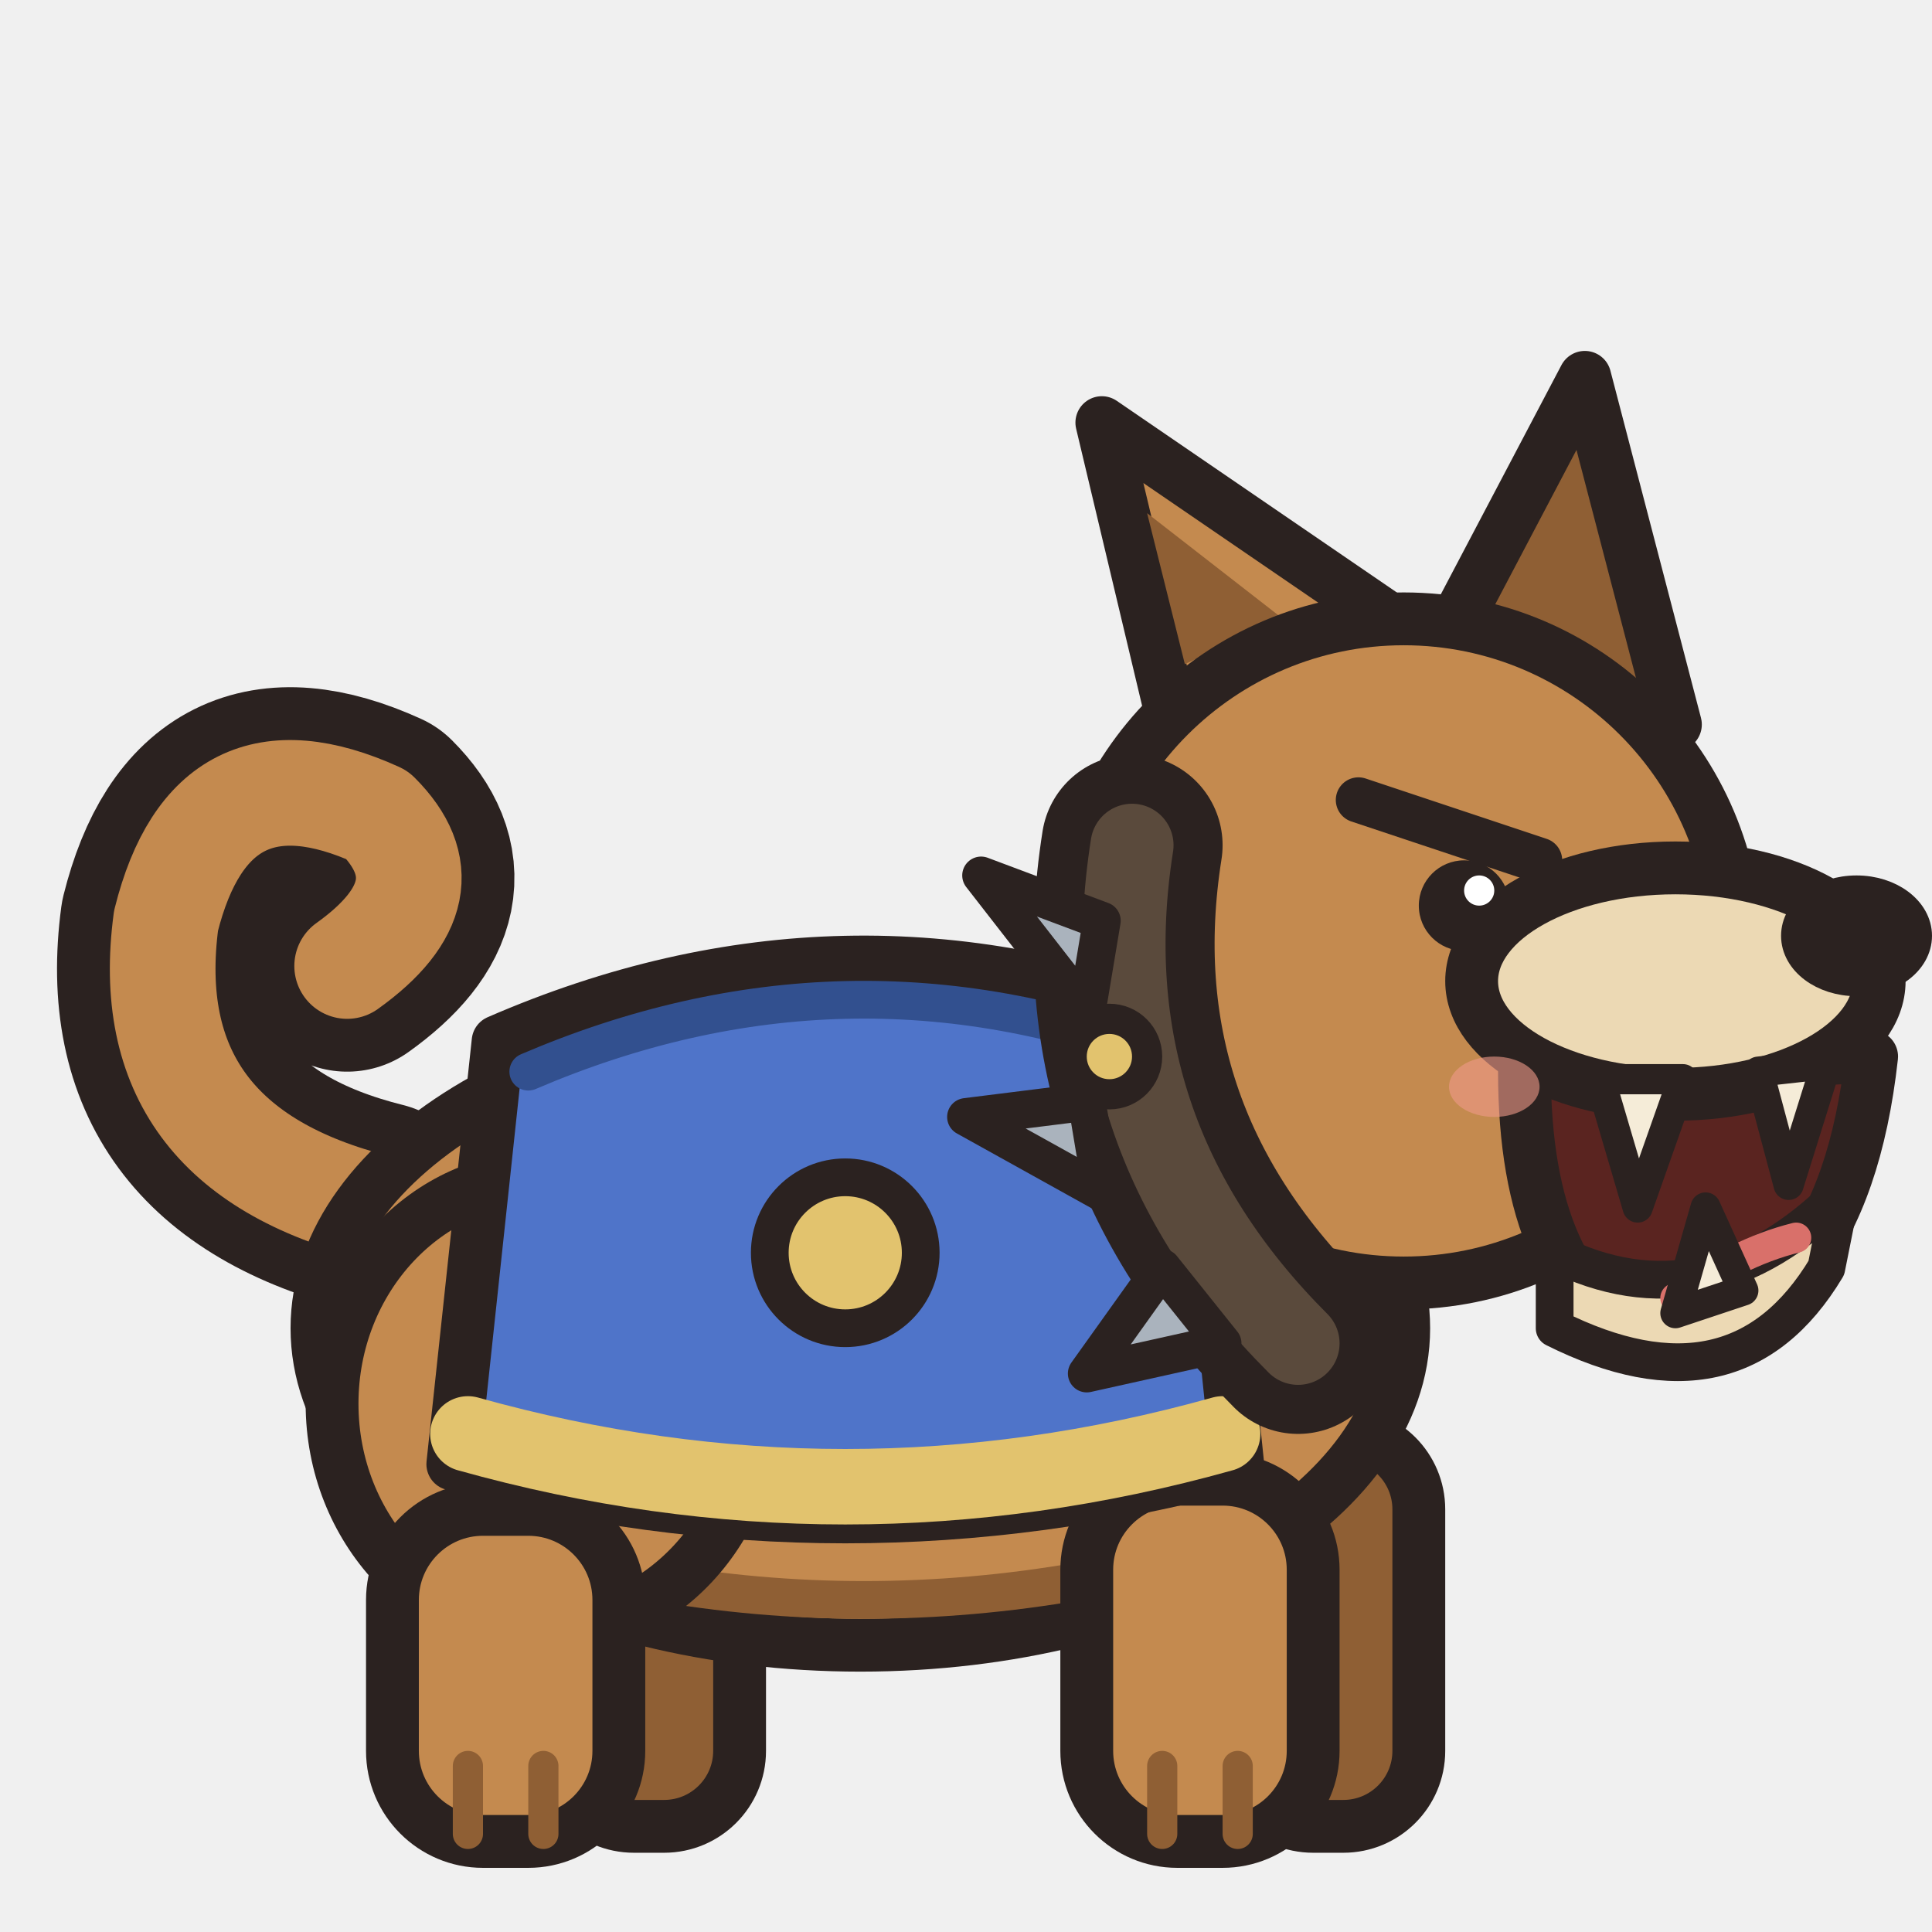
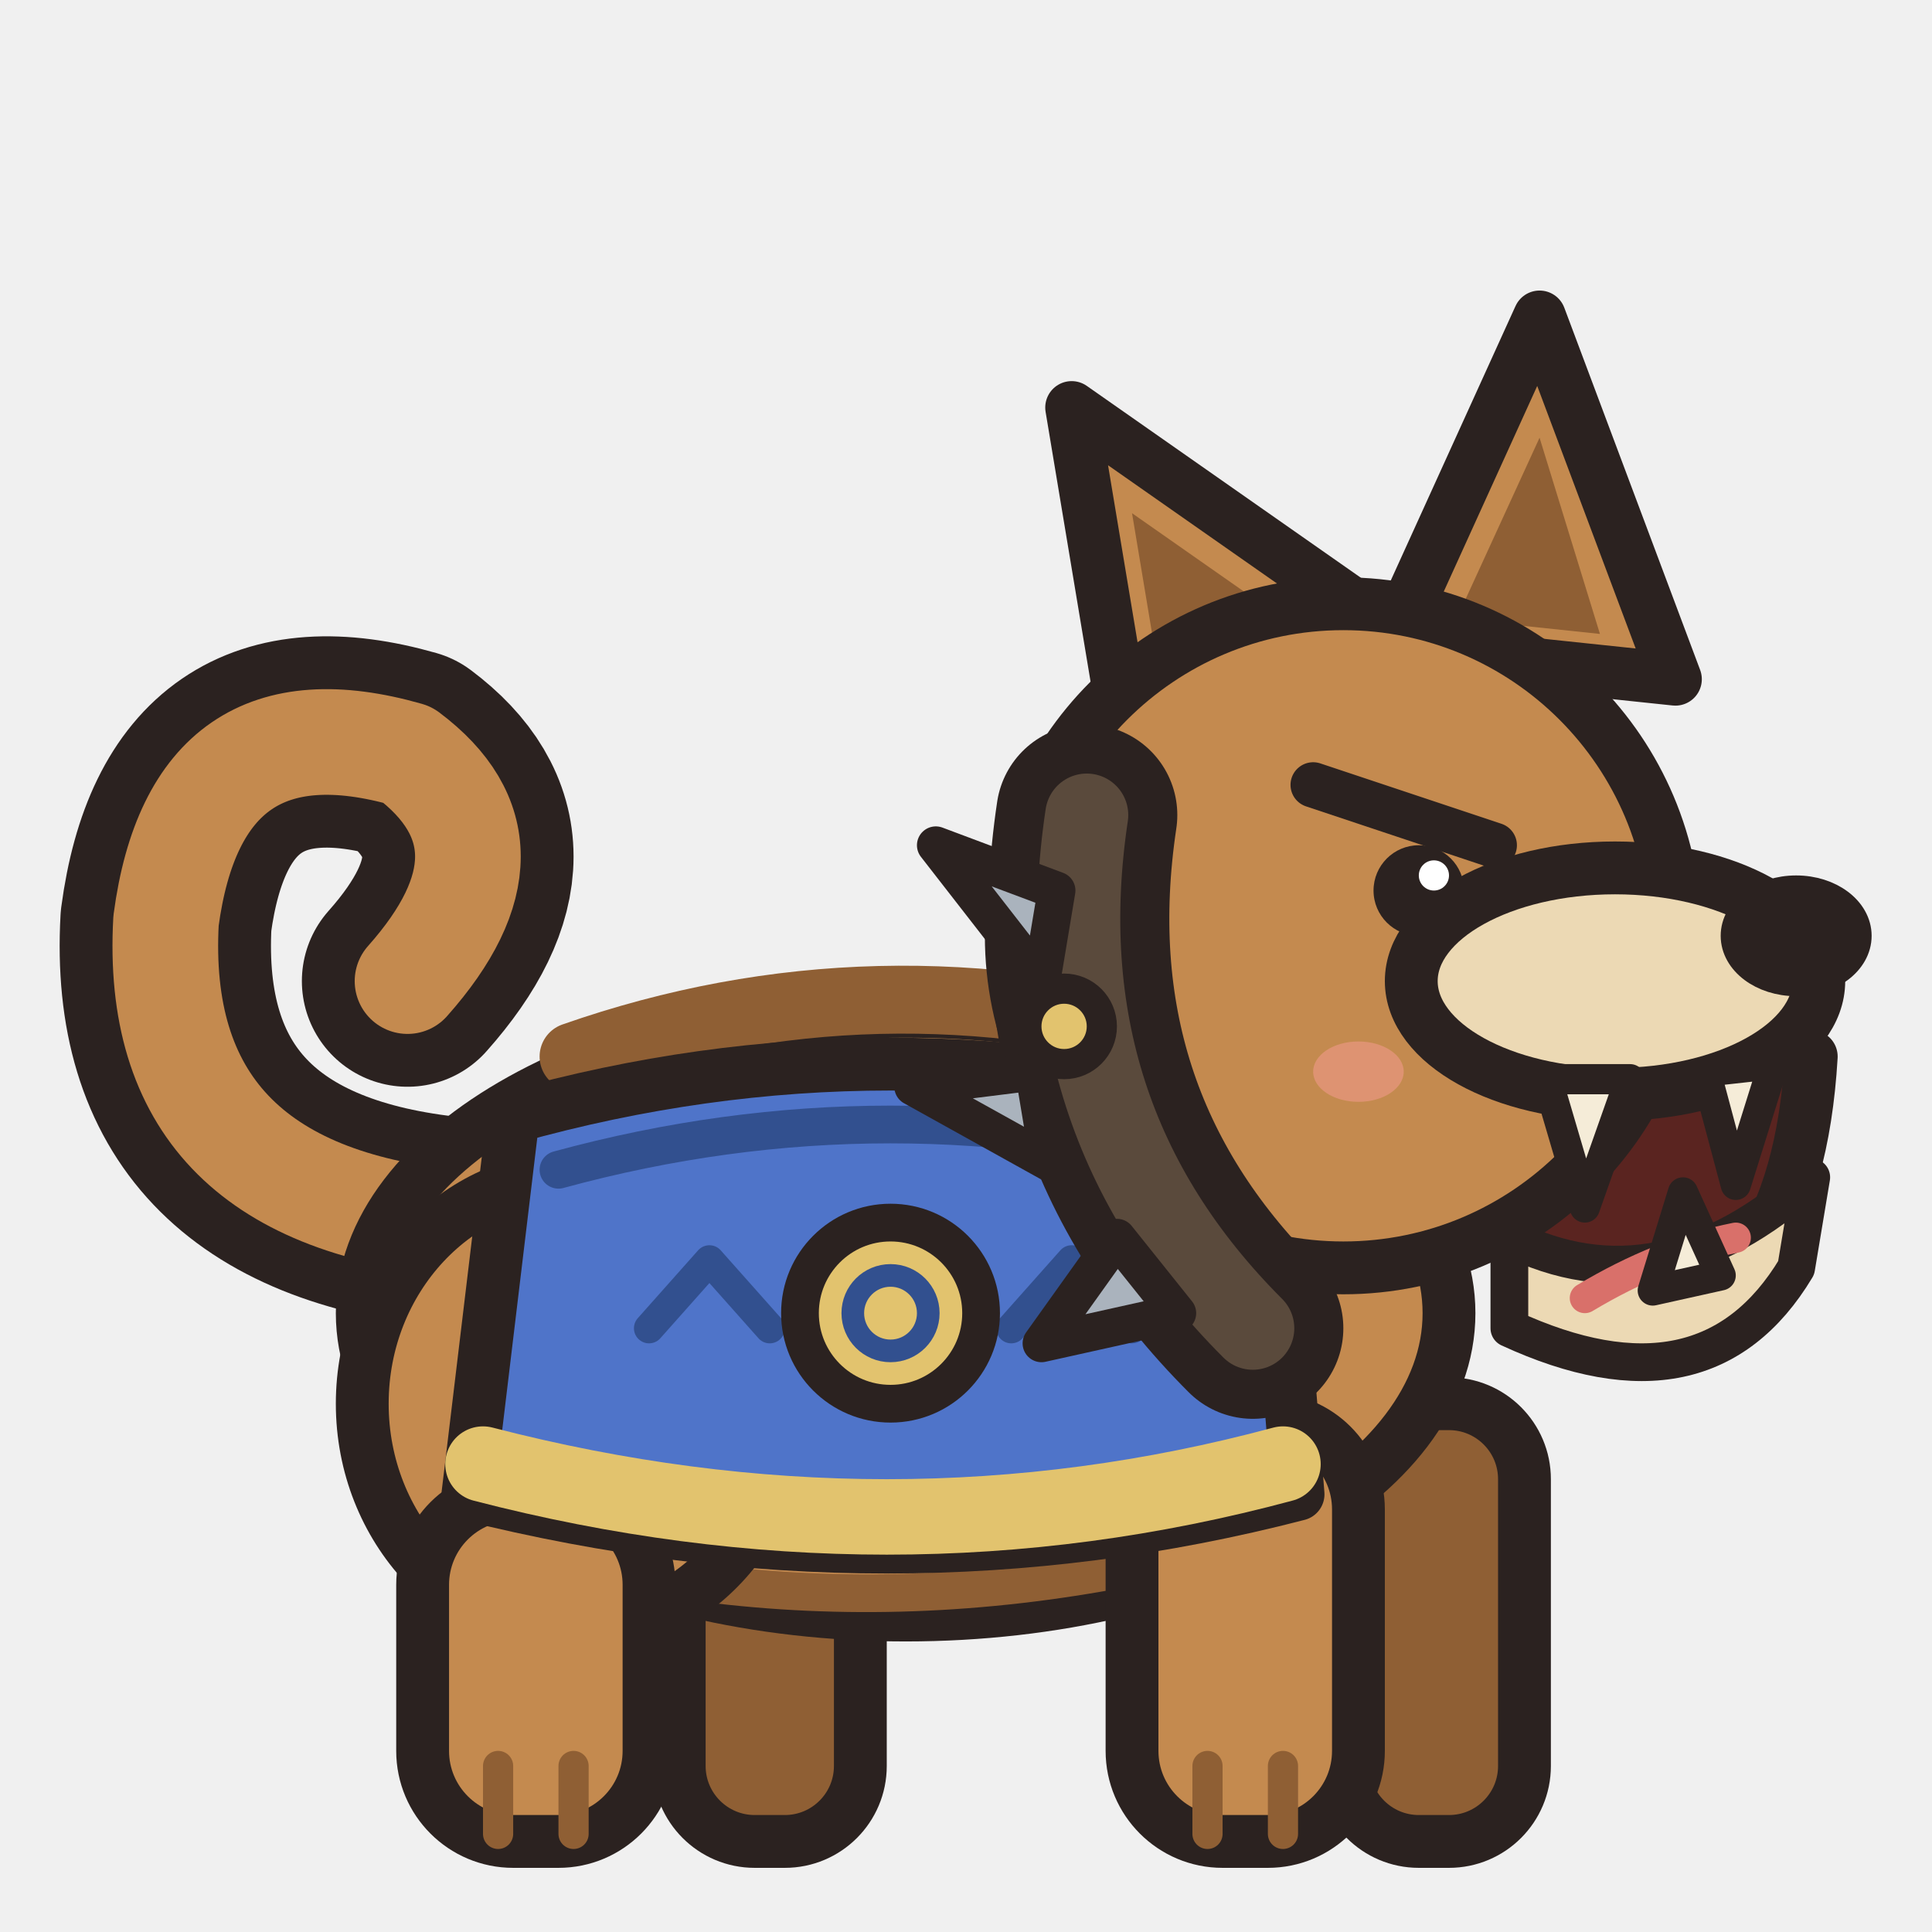
<svg xmlns="http://www.w3.org/2000/svg" viewBox="0 0 256 256" width="256" height="256">
  <g stroke="#2b2220" stroke-width="7" stroke-linejoin="round" stroke-linecap="round">
-     <rect x="74" y="190" width="24" height="52" rx="10" fill="#8f5f34" />
-     <rect x="164" y="190" width="24" height="52" rx="10" fill="#8f5f34" />
-     <path d="M50 160 Q18 152 22 122 Q28 98 50 108 Q60 118 46 128" fill="none" stroke="#2b2220" stroke-width="28" />
-     <path d="M50 160 Q18 152 22 122 Q28 98 50 108 Q60 118 46 128" fill="none" stroke="#c48a4f" stroke-width="14" />
-     <ellipse cx="114" cy="176" rx="72" ry="42" fill="#c48a4f" />
-     <path d="M58 202 Q114 222 172 202" fill="none" stroke="#8f5f34" stroke-width="5" />
-     <ellipse cx="72" cy="186" rx="28" ry="30" fill="#c48a4f" />
-     <rect x="52" y="200" width="30" height="44" rx="12" fill="#c48a4f" />
-     <rect x="144" y="196" width="30" height="48" rx="12" fill="#c48a4f" />
-     <path d="M62 234 L62 243 M72 234 L72 243 M154 234 L154 243 M164 234 L164 243" stroke="#8f5f34" stroke-width="4" />
-     <path d="M66 138 Q112 118 158 136 L164 194 Q112 208 60 194 Z" fill="#4f74c9" />
-     <path d="M62 190 Q112 204 162 190" fill="none" stroke="#e2c36e" stroke-width="10" />
-     <path d="M70 142 Q112 124 154 140" fill="none" stroke="#32508f" stroke-width="5" />
-     <circle cx="112" cy="166" r="10" fill="#e2c36e" stroke-width="5" />
-     <path d="M190 88 L210 50 L222 96 Z" fill="#8f5f34" />
-     <path d="M156 98 L146 56 L184 82 Z" fill="#c48a4f" />
-     <path d="M157 88 L152 68 L170 82 Z" fill="#8f5f34" stroke="none" />
-     <circle cx="186" cy="126" r="44" fill="#c48a4f" />
-     <path d="M150 112 Q144 150 172 178" fill="none" stroke="#2b2220" stroke-width="24" />
-     <path d="M150 112 Q144 150 172 178" fill="none" stroke="#5a4a3c" stroke-width="11" />
-     <path d="M146 122 L130 116 L144 134 Z M144 146 L128 148 L146 158 Z M154 168 L144 182 L162 178 Z" fill="#aab3bd" stroke-width="5" />
-     <circle cx="147" cy="140" r="5" fill="#e2c36e" stroke-width="4" />
-     <path d="M202 142 L248 140 Q244 176 218 178 Q202 170 202 142 Z" fill="#5a2420" />
-     <path d="M206 166 Q226 176 244 158 L242 168 Q230 188 206 176 Z" fill="#ecd9b4" stroke-width="5" />
-     <path d="M222 172 Q230 166 238 164" fill="none" stroke="#d9706a" stroke-width="4" />
-     <ellipse cx="222" cy="130" rx="27" ry="15" fill="#ecd9b4" />
-     <ellipse cx="246" cy="124" rx="8" ry="6" fill="#2b2220" stroke-width="4" />
-     <path d="M212 143 L217 160 L223 143 Z M233 142 L237 157 L242 141 Z" fill="#f5ecd8" stroke-width="4" />
-     <path d="M222 174 L226 160 L231 171 Z" fill="#f5ecd8" stroke-width="4" />
+     <path d="M60 162 Q20 158 22 122 Q26 92 54 100 Q70 112 54 130" fill="none" stroke="#2b2220" stroke-width="28" />
+     <path d="M60 162 Q20 158 22 122 Q26 92 54 100 Q70 112 54 130" fill="none" stroke="#c48a4f" stroke-width="14" />
+     <rect x="90" y="190" width="24" height="54" rx="10" fill="#8f5f34" />
+     <rect x="178" y="186" width="24" height="58" rx="10" fill="#8f5f34" />
+     <ellipse cx="120" cy="174" rx="72" ry="40" fill="#c48a4f" />
+     <path d="M76 140 Q116 126 158 138" fill="none" stroke="#8f5f34" stroke-width="9" />
+     <path d="M66 204 Q120 220 178 200" fill="none" stroke="#8f5f34" stroke-width="5" />
+     <ellipse cx="76" cy="186" rx="28" ry="30" fill="#c48a4f" />
+     <rect x="56" y="198" width="30" height="46" rx="12" fill="#c48a4f" />
+     <path d="M66 234 L66 243 M76 234 L76 243" stroke="#8f5f34" stroke-width="4" />
+     <rect x="150" y="188" width="30" height="56" rx="12" fill="#c48a4f" />
+     <path d="M160 234 L160 243 M170 234 L170 243" stroke="#8f5f34" stroke-width="4" />
+     <path d="M68 148 Q118 134 168 148 L172 198 Q118 212 62 198 Z" fill="#4f74c9" />
+     <path d="M74 155 Q118 143 162 155" fill="none" stroke="#32508f" stroke-width="5" />
+     <path d="M86 176 L94 167 L102 176 M134 176 L142 167 L150 176" fill="none" stroke="#32508f" stroke-width="4" />
+     <path d="M64 194 Q118 208 170 194" fill="none" stroke="#e2c36e" stroke-width="10" />
+     <circle cx="118" cy="174" r="12" fill="#e2c36e" stroke-width="5" />
+     <circle cx="118" cy="174" r="5" fill="none" stroke="#32508f" stroke-width="3" />
+     <path d="M150 102 L142 54 L182 82 Z" fill="#c48a4f" />
+     <path d="M154 92 L150 68 L170 82 Z" fill="#8f5f34" stroke="none" />
+     <path d="M184 86 L204 42 L222 90 Z" fill="#c48a4f" />
+     <path d="M193 82 L204 58 L212 84 Z" fill="#8f5f34" stroke="none" />
+     <path d="M196 144 L240 140 Q238 174 214 178 Q198 170 196 144 Z" fill="#5a2420" />
+     <path d="M200 164 Q220 174 240 156 L238 168 Q226 188 200 176 Z" fill="#ecd9b4" stroke-width="5" />
+     <path d="M210 172 Q220 166 230 164" fill="none" stroke="#d9706a" stroke-width="4" />
+     <path d="M219 171 L223 158 L228 169 Z" fill="#f5ecd8" stroke-width="4" />
+     <circle cx="178" cy="124" r="44" fill="#c48a4f" />
+     <ellipse cx="214" cy="130" rx="27" ry="15" fill="#ecd9b4" />
+     <ellipse cx="238" cy="124" rx="8" ry="6" fill="#2b2220" stroke-width="4" />
+     <path d="M205 143 L210 160 L216 143 Z M226 142 L230 157 L235 141 Z" fill="#f5ecd8" stroke-width="4" />
+     <path d="M144 108 Q138 148 166 176" fill="none" stroke="#2b2220" stroke-width="24" />
+     <path d="M144 108 Q138 148 166 176" fill="none" stroke="#5a4a3c" stroke-width="11" />
+     <path d="M140 118 L124 112 L138 130 Z M137 142 L121 144 L139 154 Z M148 164 L138 178 L156 174 Z" fill="#aab3bd" stroke-width="5" />
+     <circle cx="141" cy="136" r="5" fill="#e2c36e" stroke-width="4" />
  </g>
-   <path d="M180 106 L204 114" stroke="#2b2220" stroke-width="6" stroke-linecap="round" />
-   <circle cx="194" cy="120" r="6" fill="#2b2220" />
-   <circle cx="196" cy="118" r="2" fill="#fff" />
-   <ellipse cx="198" cy="144" rx="6" ry="4" fill="#f09a88" opacity="0.6" />
+   <path d="M174 104 L198 112" stroke="#2b2220" stroke-width="6" stroke-linecap="round" />
+   <circle cx="188" cy="118" r="6" fill="#2b2220" />
+   <circle cx="190" cy="116" r="2" fill="#fff" />
+   <ellipse cx="180" cy="142" rx="6" ry="4" fill="#f09a88" opacity="0.6" />
</svg>
